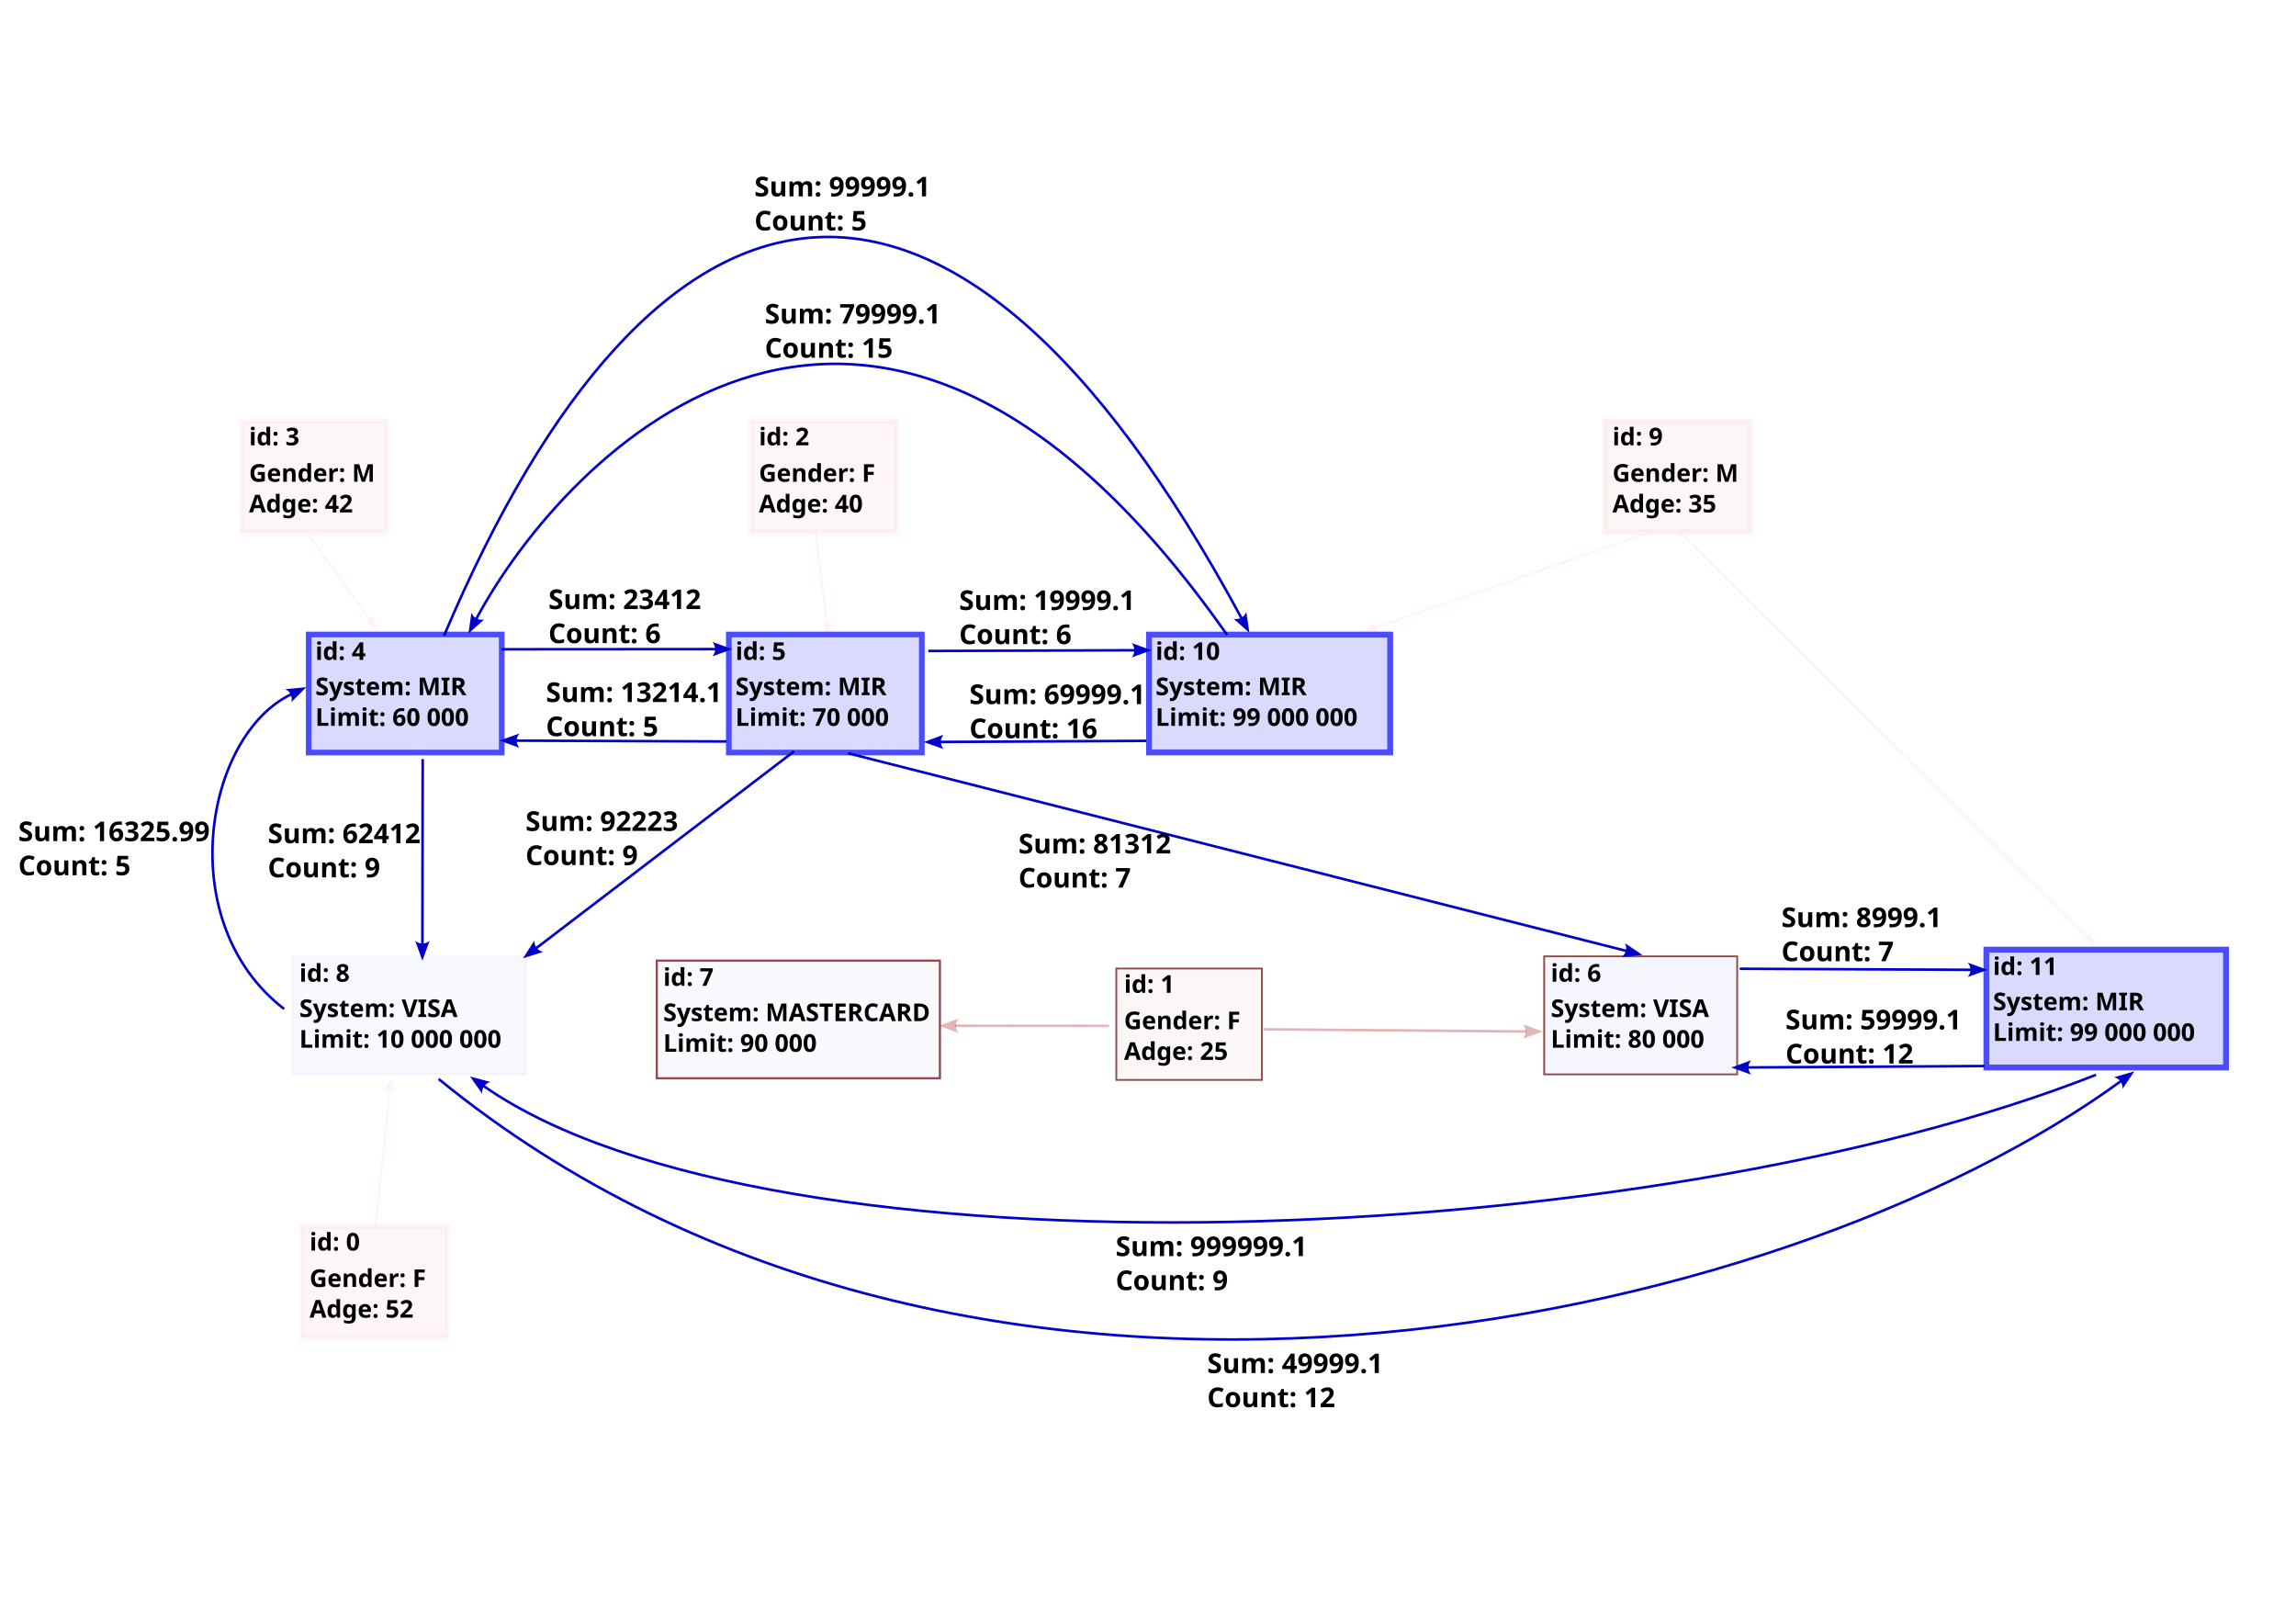
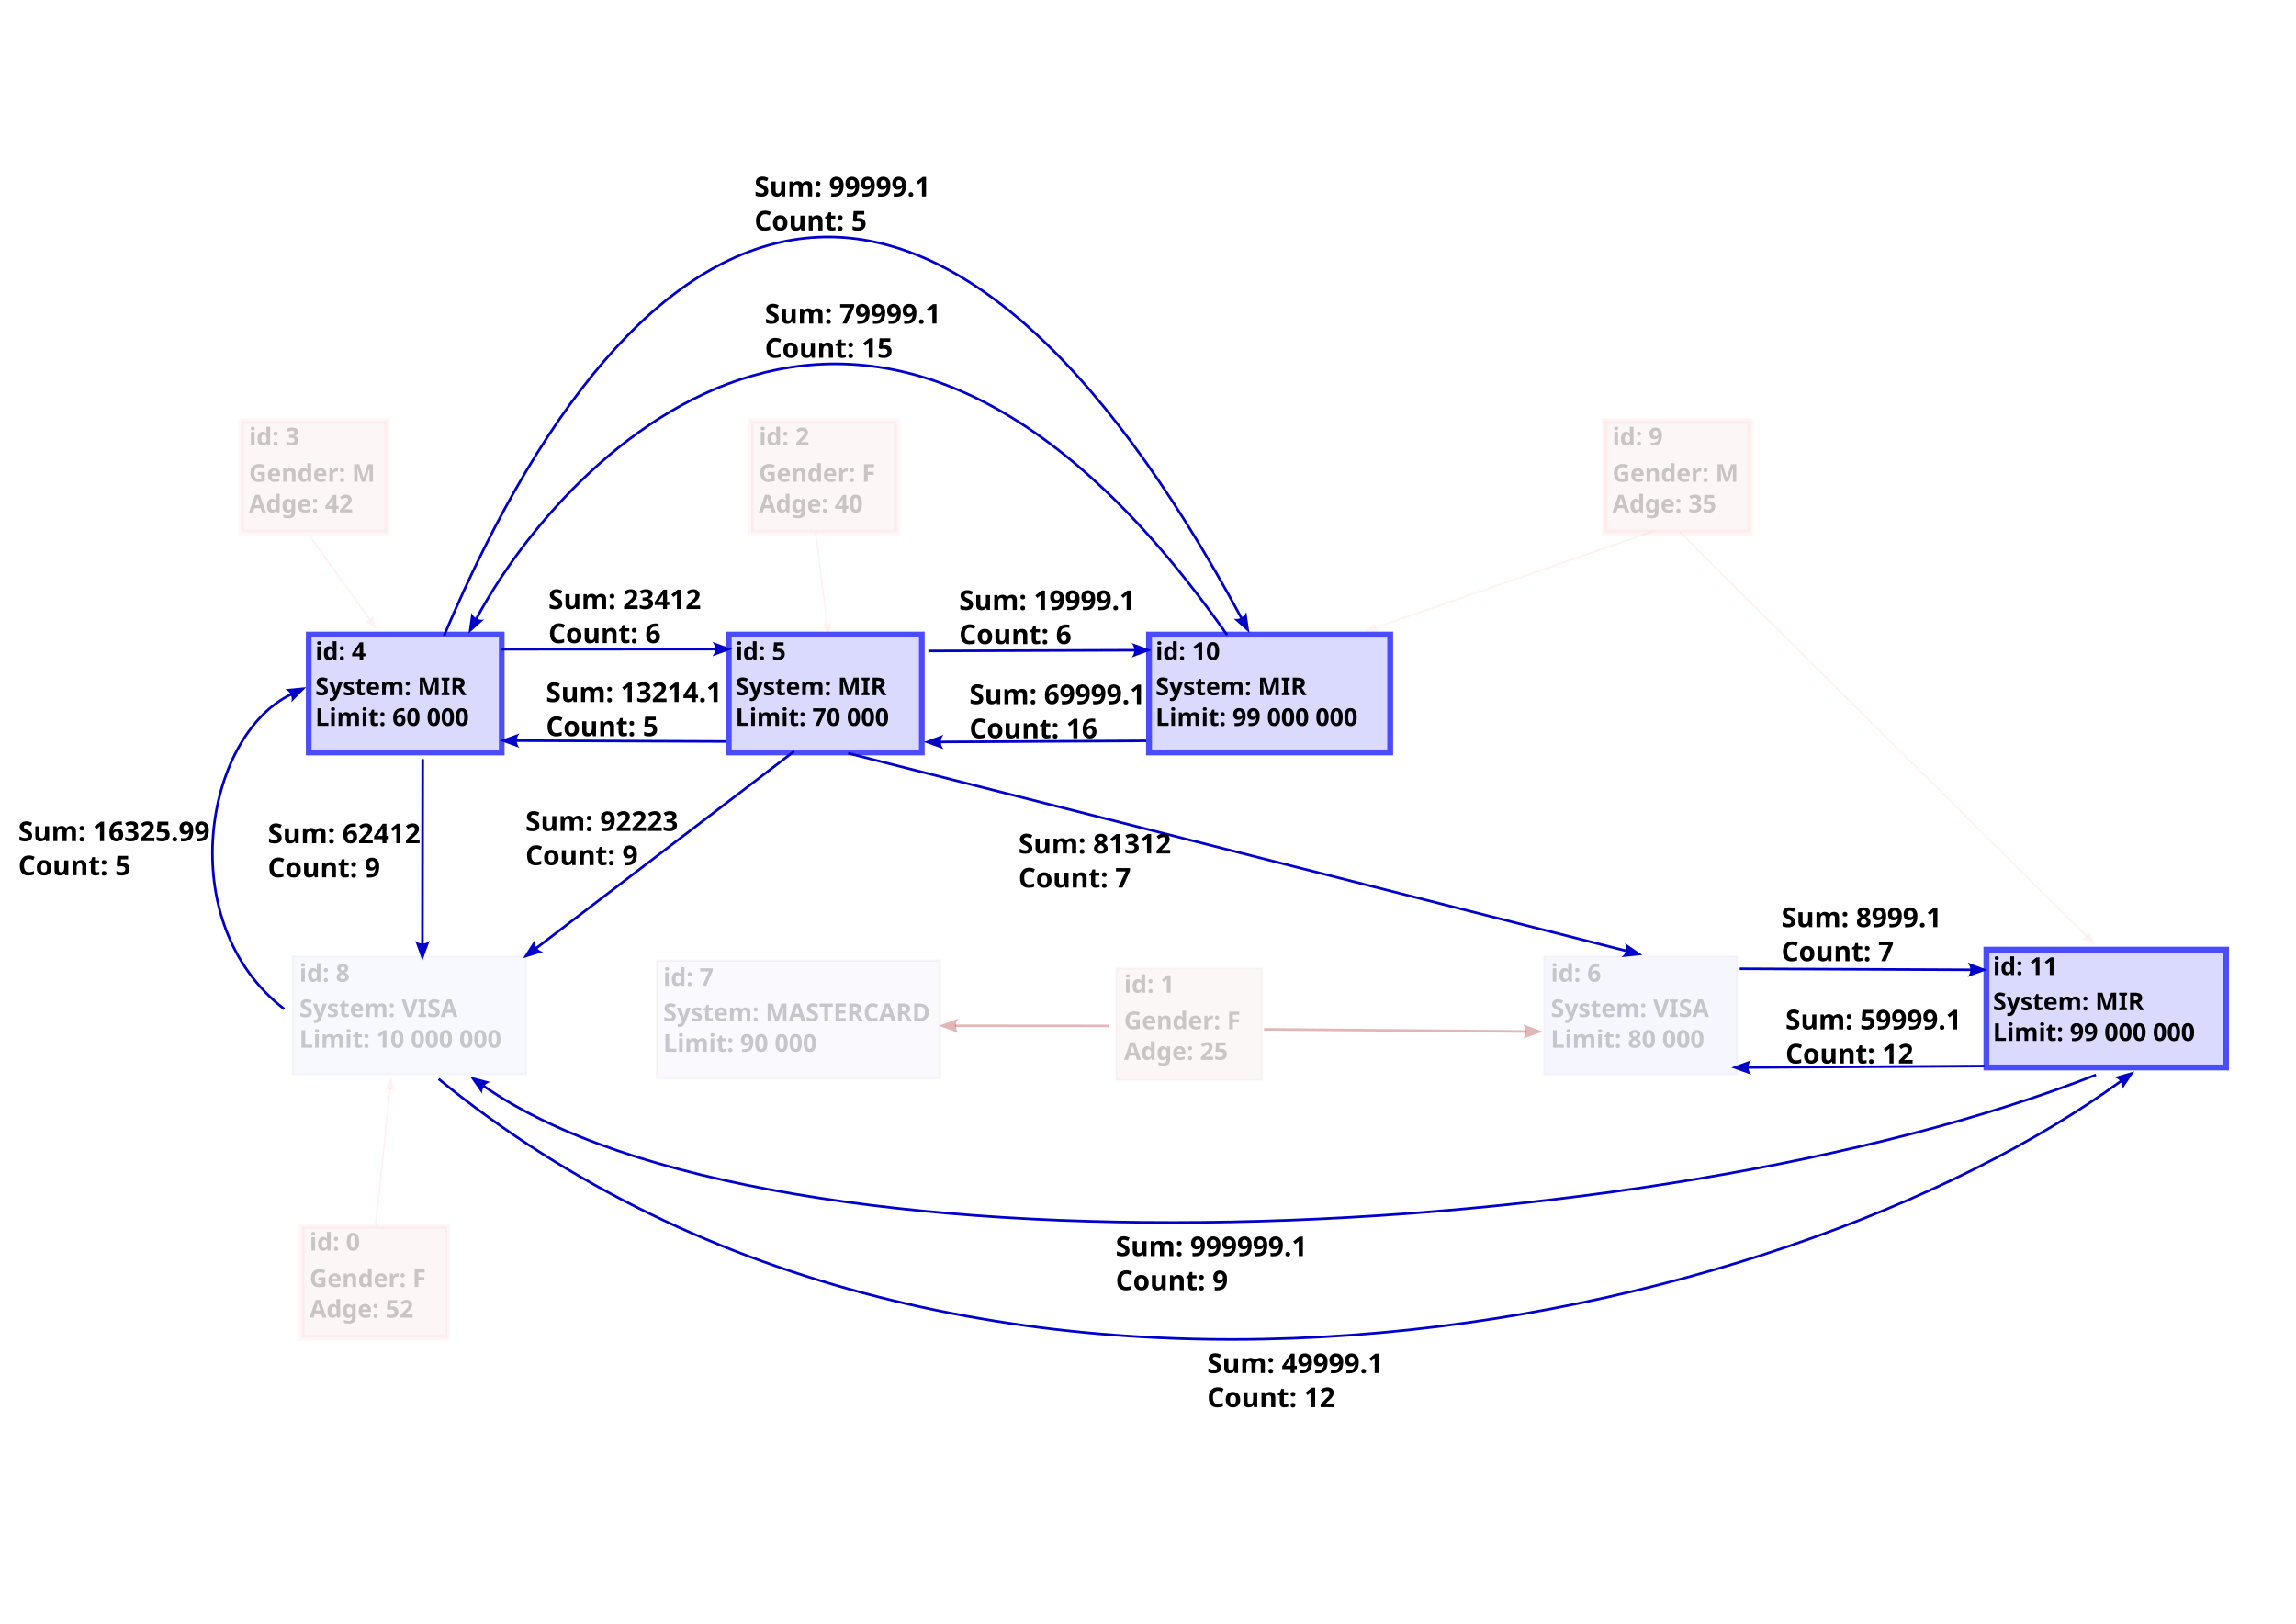
<svg xmlns="http://www.w3.org/2000/svg" width="297mm" height="210mm" viewBox="0 0 297 210" version="1.1" id="svg1">
  <defs id="defs1">
    <marker style="overflow:visible" id="ConcaveTriangle-5-82" refX="0" refY="0" orient="auto-start-reverse" markerWidth="1" markerHeight="1" viewBox="0 0 1 1" preserveAspectRatio="xMidYMid">
      <path transform="scale(0.7)" d="M -2,-4 9,0 -2,4 c 2,-2.33 2,-5.66 0,-8 z" style="fill:context-stroke;fill-rule:evenodd;stroke:none" id="path7-9-99" />
    </marker>
    <marker style="overflow:visible" id="ConcaveTriangle-5-62" refX="0" refY="0" orient="auto-start-reverse" markerWidth="1" markerHeight="1" viewBox="0 0 1 1" preserveAspectRatio="xMidYMid">
      <path transform="scale(0.7)" d="M -2,-4 9,0 -2,4 c 2,-2.33 2,-5.66 0,-8 z" style="fill:context-stroke;fill-rule:evenodd;stroke:none" id="path7-9-67" />
    </marker>
    <marker style="overflow:visible" id="ConcaveTriangle-5-3" refX="0" refY="0" orient="auto-start-reverse" markerWidth="1" markerHeight="1" viewBox="0 0 1 1" preserveAspectRatio="xMidYMid">
      <path transform="scale(0.7)" d="M -2,-4 9,0 -2,4 c 2,-2.33 2,-5.66 0,-8 z" style="fill:context-stroke;fill-rule:evenodd;stroke:none" id="path7-9-91" />
    </marker>
    <marker style="overflow:visible" id="ConcaveTriangle-5-81" refX="0" refY="0" orient="auto-start-reverse" markerWidth="1" markerHeight="1" viewBox="0 0 1 1" preserveAspectRatio="xMidYMid">
      <path transform="scale(0.7)" d="M -2,-4 9,0 -2,4 c 2,-2.33 2,-5.66 0,-8 z" style="fill:context-stroke;fill-rule:evenodd;stroke:none" id="path7-9-31" />
    </marker>
    <marker style="overflow:visible" id="ConcaveTriangle-5-7" refX="0" refY="0" orient="auto-start-reverse" markerWidth="1" markerHeight="1" viewBox="0 0 1 1" preserveAspectRatio="xMidYMid">
      <path transform="scale(0.7)" d="M -2,-4 9,0 -2,4 c 2,-2.33 2,-5.66 0,-8 z" style="fill:context-stroke;fill-rule:evenodd;stroke:none" id="path7-9-24" />
    </marker>
    <marker style="overflow:visible" id="ConcaveTriangle-5-6" refX="0" refY="0" orient="auto-start-reverse" markerWidth="1" markerHeight="1" viewBox="0 0 1 1" preserveAspectRatio="xMidYMid">
      <path transform="scale(0.7)" d="M -2,-4 9,0 -2,4 c 2,-2.33 2,-5.66 0,-8 z" style="fill:context-stroke;fill-rule:evenodd;stroke:none" id="path7-9-2" />
    </marker>
    <marker style="overflow:visible" id="ConcaveTriangle-5-51" refX="0" refY="0" orient="auto-start-reverse" markerWidth="1" markerHeight="1" viewBox="0 0 1 1" preserveAspectRatio="xMidYMid">
      <path transform="scale(0.7)" d="M -2,-4 9,0 -2,4 c 2,-2.33 2,-5.66 0,-8 z" style="fill:context-stroke;fill-rule:evenodd;stroke:none" id="path7-9-1" />
    </marker>
    <marker style="overflow:visible" id="ConcaveTriangle-5-47" refX="0" refY="0" orient="auto-start-reverse" markerWidth="1" markerHeight="1" viewBox="0 0 1 1" preserveAspectRatio="xMidYMid">
      <path transform="scale(0.7)" d="M -2,-4 9,0 -2,4 c 2,-2.33 2,-5.66 0,-8 z" style="fill:context-stroke;fill-rule:evenodd;stroke:none" id="path7-9-7" />
    </marker>
    <marker style="overflow:visible" id="ConcaveTriangle-5-5" refX="0" refY="0" orient="auto-start-reverse" markerWidth="1" markerHeight="1" viewBox="0 0 1 1" preserveAspectRatio="xMidYMid">
      <path transform="scale(0.7)" d="M -2,-4 9,0 -2,4 c 2,-2.33 2,-5.66 0,-8 z" style="fill:context-stroke;fill-rule:evenodd;stroke:none" id="path7-9-9" />
    </marker>
    <marker style="overflow:visible" id="ConcaveTriangle-5-0" refX="0" refY="0" orient="auto-start-reverse" markerWidth="1" markerHeight="1" viewBox="0 0 1 1" preserveAspectRatio="xMidYMid">
      <path transform="scale(0.7)" d="M -2,-4 9,0 -2,4 c 2,-2.33 2,-5.66 0,-8 z" style="fill:context-stroke;fill-rule:evenodd;stroke:none" id="path7-9-30" />
    </marker>
    <marker style="overflow:visible" id="ConcaveTriangle-5-88" refX="0" refY="0" orient="auto-start-reverse" markerWidth="1" markerHeight="1" viewBox="0 0 1 1" preserveAspectRatio="xMidYMid">
      <path transform="scale(0.7)" d="M -2,-4 9,0 -2,4 c 2,-2.33 2,-5.66 0,-8 z" style="fill:context-stroke;fill-rule:evenodd;stroke:none" id="path7-9-89" />
    </marker>
    <marker style="overflow:visible" id="ConcaveTriangle-5-4" refX="0" refY="0" orient="auto-start-reverse" markerWidth="1" markerHeight="1" viewBox="0 0 1 1" preserveAspectRatio="xMidYMid">
      <path transform="scale(0.7)" d="M -2,-4 9,0 -2,4 c 2,-2.33 2,-5.66 0,-8 z" style="fill:context-stroke;fill-rule:evenodd;stroke:none" id="path7-9-3" />
    </marker>
    <marker style="overflow:visible" id="ConcaveTriangle-5-8" refX="0" refY="0" orient="auto-start-reverse" markerWidth="1" markerHeight="1" viewBox="0 0 1 1" preserveAspectRatio="xMidYMid">
      <path transform="scale(0.7)" d="M -2,-4 9,0 -2,4 c 2,-2.33 2,-5.66 0,-8 z" style="fill:context-stroke;fill-rule:evenodd;stroke:none" id="path7-9-8" />
    </marker>
    <marker style="overflow:visible" id="ConcaveTriangle-5" refX="0" refY="0" orient="auto-start-reverse" markerWidth="1" markerHeight="1" viewBox="0 0 1 1" preserveAspectRatio="xMidYMid">
      <path transform="scale(0.7)" d="M -2,-4 9,0 -2,4 c 2,-2.33 2,-5.66 0,-8 z" style="fill:context-stroke;fill-rule:evenodd;stroke:none" id="path7-9" />
    </marker>
    <marker style="overflow:visible" id="ConcaveTriangle-57" refX="0" refY="0" orient="auto-start-reverse" markerWidth="1" markerHeight="1" viewBox="0 0 1 1" preserveAspectRatio="xMidYMid">
      <path transform="scale(0.7)" d="M -2,-4 9,0 -2,4 c 2,-2.33 2,-5.66 0,-8 z" style="fill:context-stroke;fill-rule:evenodd;stroke:none" id="path7-41" />
    </marker>
    <marker style="overflow:visible" id="ConcaveTriangle-4" refX="0" refY="0" orient="auto-start-reverse" markerWidth="1" markerHeight="1" viewBox="0 0 1 1" preserveAspectRatio="xMidYMid">
      <path transform="scale(0.7)" d="M -2,-4 9,0 -2,4 c 2,-2.33 2,-5.66 0,-8 z" style="fill:context-stroke;fill-rule:evenodd;stroke:none" id="path7-4" />
    </marker>
    <marker style="overflow:visible" id="ConcaveTriangle-8-5" refX="0" refY="0" orient="auto-start-reverse" markerWidth="1" markerHeight="1" viewBox="0 0 1 1" preserveAspectRatio="xMidYMid">
      <path transform="scale(0.7)" d="M -2,-4 9,0 -2,4 c 2,-2.33 2,-5.66 0,-8 z" style="fill:context-stroke;fill-rule:evenodd;stroke:none" id="path7-5-6" />
    </marker>
    <marker style="overflow:visible" id="ConcaveTriangle-8" refX="0" refY="0" orient="auto-start-reverse" markerWidth="1" markerHeight="1" viewBox="0 0 1 1" preserveAspectRatio="xMidYMid">
      <path transform="scale(0.7)" d="M -2,-4 9,0 -2,4 c 2,-2.33 2,-5.66 0,-8 z" style="fill:context-stroke;fill-rule:evenodd;stroke:none" id="path7-5" />
    </marker>
    <marker style="overflow:visible" id="ConcaveTriangle-1" refX="0" refY="0" orient="auto-start-reverse" markerWidth="1" markerHeight="1" viewBox="0 0 1 1" preserveAspectRatio="xMidYMid">
      <path transform="scale(0.7)" d="M -2,-4 9,0 -2,4 c 2,-2.33 2,-5.66 0,-8 z" style="fill:context-stroke;fill-rule:evenodd;stroke:none" id="path7-2" />
    </marker>
    <marker style="overflow:visible" id="ConcaveTriangle" refX="0" refY="0" orient="auto-start-reverse" markerWidth="1" markerHeight="1" viewBox="0 0 1 1" preserveAspectRatio="xMidYMid">
      <path transform="scale(0.7)" d="M -2,-4 9,0 -2,4 c 2,-2.33 2,-5.66 0,-8 z" style="fill:context-stroke;fill-rule:evenodd;stroke:none" id="path7" />
    </marker>
  </defs>
  <g id="layer1">
    <rect style="opacity:0.7;fill:#a10000;fill-opacity:0.051;stroke:#ff0000;stroke-width:0.733;stroke-miterlimit:1.45;stroke-dasharray:none;stroke-opacity:0.047" id="rect1" width="18.832" height="14.41" x="31.211" y="54.458" />
-     <text xml:space="preserve" style="font-weight:bold;font-size:3.175px;line-height:1.25;font-family:'Virgil 3 YOFF';-inkscape-font-specification:'Virgil 3 YOFF, Bold';font-variant-ligatures:none;letter-spacing:0px;word-spacing:0px;stroke-width:0.132" x="32.209" y="57.597" id="text1">
-       <tspan id="tspan1" style="stroke-width:0.132" x="32.209" y="57.597">id: 3</tspan>
-     </text>
-     <text xml:space="preserve" style="font-weight:bold;font-size:3.175px;line-height:1.25;font-family:'Virgil 3 YOFF';-inkscape-font-specification:'Virgil 3 YOFF, Bold';font-variant-ligatures:none;letter-spacing:0px;word-spacing:0px;stroke-width:0.132" x="32.209" y="62.305" id="text2">
-       <tspan id="tspan2" style="stroke-width:0.132" x="32.209" y="62.305">Gender: M</tspan>
-       <tspan style="stroke-width:0.132" x="32.209" y="66.274" id="tspan3">Adge: 42</tspan>
+     <text xml:space="preserve" style="font-weight:bold;font-size:3.175px;line-height:1.25;font-family:'Virgil 3 YOFF';-inkscape-font-specification:'Virgil 3 YOFF, Bold';font-variant-ligatures:none;letter-spacing:0px;word-spacing:0px;stroke-width:0.132;fill:#000000;fill-opacity:0.2" x="32.209" y="57.597" id="text1">
+       <tspan id="tspan1" style="stroke-width:0.132;fill:#000000;fill-opacity:0.2" x="32.209" y="57.597">id: 3</tspan>
+     </text>
+     <text xml:space="preserve" style="font-weight:bold;font-size:3.175px;line-height:1.25;font-family:'Virgil 3 YOFF';-inkscape-font-specification:'Virgil 3 YOFF, Bold';font-variant-ligatures:none;letter-spacing:0px;word-spacing:0px;stroke-width:0.132;fill:#000000;fill-opacity:0.2" x="32.209" y="62.305" id="text2">
+       <tspan id="tspan2" style="stroke-width:0.132;fill:#000000;fill-opacity:0.2" x="32.209" y="62.305">Gender: M</tspan>
+       <tspan style="stroke-width:0.132;fill:#000000;fill-opacity:0.2" x="32.209" y="66.274" id="tspan3">Adge: 42</tspan>
    </text>
    <path style="fill:none;stroke:#9b0000;stroke-width:0.333;stroke-linecap:butt;stroke-linejoin:miter;stroke-dasharray:none;stroke-opacity:0.285;marker-end:url(#ConcaveTriangle-5)" d="m 143.454,132.683 -19.92,-0.017" id="path6-1" />
-     <rect style="opacity:0.7;fill:#a10000;fill-opacity:0.048;stroke:#5f0000;stroke-width:0.233;stroke-miterlimit:1.45" id="rect1-5" width="18.832" height="14.41" x="144.401" y="125.262" />
-     <text xml:space="preserve" style="font-weight:bold;font-size:3.175px;line-height:1.25;font-family:'Virgil 3 YOFF';-inkscape-font-specification:'Virgil 3 YOFF, Bold';font-variant-ligatures:none;letter-spacing:0px;word-spacing:0px;stroke-width:0.132" x="145.4" y="128.401" id="text1-6">
-       <tspan id="tspan1-2" style="stroke-width:0.132" x="145.4" y="128.401">id: 1</tspan>
-     </text>
-     <text xml:space="preserve" style="font-weight:bold;font-size:3.175px;line-height:1.25;font-family:'Virgil 3 YOFF';-inkscape-font-specification:'Virgil 3 YOFF, Bold';font-variant-ligatures:none;letter-spacing:0px;word-spacing:0px;stroke-width:0.132" x="145.4" y="133.109" id="text2-9">
-       <tspan id="tspan2-1" style="stroke-width:0.132" x="145.4" y="133.109">Gender: F</tspan>
-       <tspan style="stroke-width:0.132" x="145.4" y="137.078" id="tspan3-2">Adge: 25</tspan>
+     <rect style="opacity:0.7;fill:#a10000;fill-opacity:0.048;stroke:#5f0000;stroke-width:0.233;stroke-miterlimit:1.45;stroke-opacity:0.05" id="rect1-5" width="18.832" height="14.41" x="144.401" y="125.262" />
+     <text xml:space="preserve" style="font-weight:bold;font-size:3.175px;line-height:1.25;font-family:'Virgil 3 YOFF';-inkscape-font-specification:'Virgil 3 YOFF, Bold';font-variant-ligatures:none;letter-spacing:0px;word-spacing:0px;stroke-width:0.132;fill:#000000;fill-opacity:0.2" x="145.4" y="128.401" id="text1-6">
+       <tspan id="tspan1-2" style="stroke-width:0.132;fill:#000000;fill-opacity:0.2" x="145.4" y="128.401">id: 1</tspan>
+     </text>
+     <text xml:space="preserve" style="font-weight:bold;font-size:3.175px;line-height:1.25;font-family:'Virgil 3 YOFF';-inkscape-font-specification:'Virgil 3 YOFF, Bold';font-variant-ligatures:none;letter-spacing:0px;word-spacing:0px;stroke-width:0.132;fill:#000000;fill-opacity:0.2" x="145.4" y="133.109" id="text2-9">
+       <tspan id="tspan2-1" style="stroke-width:0.132;fill:#000000;fill-opacity:0.2" x="145.4" y="133.109">Gender: F</tspan>
+       <tspan style="stroke-width:0.132;fill:#000000;fill-opacity:0.2" x="145.4" y="137.078" id="tspan3-2">Adge: 25</tspan>
    </text>
    <rect style="opacity:0.7;fill:#a10000;fill-opacity:0.051;stroke:#ff0000;stroke-width:0.733;stroke-miterlimit:1.45;stroke-dasharray:none;stroke-opacity:0.047" id="rect1-0" width="18.832" height="14.41" x="97.168" y="54.458" />
-     <text xml:space="preserve" style="font-weight:bold;font-size:3.175px;line-height:1.25;font-family:'Virgil 3 YOFF';-inkscape-font-specification:'Virgil 3 YOFF, Bold';font-variant-ligatures:none;letter-spacing:0px;word-spacing:0px;stroke-width:0.132" x="98.166" y="57.597" id="text1-62">
-       <tspan id="tspan1-6" style="stroke-width:0.132" x="98.166" y="57.597">id: 2</tspan>
-     </text>
-     <text xml:space="preserve" style="font-weight:bold;font-size:3.175px;line-height:1.25;font-family:'Virgil 3 YOFF';-inkscape-font-specification:'Virgil 3 YOFF, Bold';font-variant-ligatures:none;letter-spacing:0px;word-spacing:0px;stroke-width:0.132" x="98.166" y="62.305" id="text2-1">
-       <tspan id="tspan2-8" style="stroke-width:0.132" x="98.166" y="62.305">Gender: F</tspan>
-       <tspan style="stroke-width:0.132" x="98.166" y="66.274" id="tspan3-7">Adge: 40</tspan>
+     <text xml:space="preserve" style="font-weight:bold;font-size:3.175px;line-height:1.25;font-family:'Virgil 3 YOFF';-inkscape-font-specification:'Virgil 3 YOFF, Bold';font-variant-ligatures:none;letter-spacing:0px;word-spacing:0px;stroke-width:0.132;fill:#000000;fill-opacity:0.2" x="98.166" y="57.597" id="text1-62">
+       <tspan id="tspan1-6" style="stroke-width:0.132;fill:#000000;fill-opacity:0.2" x="98.166" y="57.597">id: 2</tspan>
+     </text>
+     <text xml:space="preserve" style="font-weight:bold;font-size:3.175px;line-height:1.25;font-family:'Virgil 3 YOFF';-inkscape-font-specification:'Virgil 3 YOFF, Bold';font-variant-ligatures:none;letter-spacing:0px;word-spacing:0px;stroke-width:0.132;fill:#000000;fill-opacity:0.2" x="98.166" y="62.305" id="text2-1">
+       <tspan id="tspan2-8" style="stroke-width:0.132;fill:#000000;fill-opacity:0.2" x="98.166" y="62.305">Gender: F</tspan>
+       <tspan style="stroke-width:0.132;fill:#000000;fill-opacity:0.2" x="98.166" y="66.274" id="tspan3-7">Adge: 40</tspan>
    </text>
    <rect style="opacity:0.7;fill:#a10000;fill-opacity:0.054;stroke:#ff0000;stroke-width:0.733;stroke-miterlimit:1.45;stroke-dasharray:none;stroke-opacity:0.061" id="rect1-59" width="18.832" height="14.41" x="207.575" y="54.458" />
-     <text xml:space="preserve" style="font-weight:bold;font-size:3.175px;line-height:1.25;font-family:'Virgil 3 YOFF';-inkscape-font-specification:'Virgil 3 YOFF, Bold';font-variant-ligatures:none;letter-spacing:0px;word-spacing:0px;stroke-width:0.132" x="208.574" y="57.597" id="text1-2">
-       <tspan id="tspan1-28" style="stroke-width:0.132" x="208.574" y="57.597">id: 9</tspan>
-     </text>
-     <text xml:space="preserve" style="font-weight:bold;font-size:3.175px;line-height:1.25;font-family:'Virgil 3 YOFF';-inkscape-font-specification:'Virgil 3 YOFF, Bold';font-variant-ligatures:none;letter-spacing:0px;word-spacing:0px;stroke-width:0.132" x="208.574" y="62.305" id="text2-97">
-       <tspan id="tspan2-3" style="stroke-width:0.132" x="208.574" y="62.305">Gender: M</tspan>
-       <tspan style="stroke-width:0.132" x="208.574" y="66.274" id="tspan3-6">Adge: 35</tspan>
+     <text xml:space="preserve" style="font-weight:bold;font-size:3.175px;line-height:1.25;font-family:'Virgil 3 YOFF';-inkscape-font-specification:'Virgil 3 YOFF, Bold';font-variant-ligatures:none;letter-spacing:0px;word-spacing:0px;stroke-width:0.132;fill:#000000;fill-opacity:0.2" x="208.574" y="57.597" id="text1-2">
+       <tspan id="tspan1-28" style="stroke-width:0.132;fill:#000000;fill-opacity:0.2" x="208.574" y="57.597">id: 9</tspan>
+     </text>
+     <text xml:space="preserve" style="font-weight:bold;font-size:3.175px;line-height:1.25;font-family:'Virgil 3 YOFF';-inkscape-font-specification:'Virgil 3 YOFF, Bold';font-variant-ligatures:none;letter-spacing:0px;word-spacing:0px;stroke-width:0.132;fill:#000000;fill-opacity:0.2" x="208.574" y="62.305" id="text2-97">
+       <tspan id="tspan2-3" style="stroke-width:0.132;fill:#000000;fill-opacity:0.2" x="208.574" y="62.305">Gender: M</tspan>
+       <tspan style="stroke-width:0.132;fill:#000000;fill-opacity:0.2" x="208.574" y="66.274" id="tspan3-6">Adge: 35</tspan>
    </text>
    <rect style="opacity:0.7;fill:#a10000;fill-opacity:0.051;stroke:#ff0000;stroke-width:0.733;stroke-miterlimit:1.45;stroke-dasharray:none;stroke-opacity:0.047" id="rect1-9" width="18.832" height="14.41" x="39.041" y="158.6" />
-     <text xml:space="preserve" style="font-weight:bold;font-size:3.175px;line-height:1.25;font-family:'Virgil 3 YOFF';-inkscape-font-specification:'Virgil 3 YOFF, Bold';font-variant-ligatures:none;letter-spacing:0px;word-spacing:0px;stroke-width:0.132" x="40.039" y="161.739" id="text1-4">
-       <tspan id="tspan1-7" style="stroke-width:0.132" x="40.039" y="161.739">id: 0</tspan>
-     </text>
-     <text xml:space="preserve" style="font-weight:bold;font-size:3.175px;line-height:1.25;font-family:'Virgil 3 YOFF';-inkscape-font-specification:'Virgil 3 YOFF, Bold';font-variant-ligatures:none;letter-spacing:0px;word-spacing:0px;stroke-width:0.132" x="40.039" y="166.447" id="text2-8">
-       <tspan id="tspan2-4" style="stroke-width:0.132" x="40.039" y="166.447">Gender: F</tspan>
-       <tspan style="stroke-width:0.132" x="40.039" y="170.416" id="tspan3-5">Adge: 52</tspan>
+     <text xml:space="preserve" style="font-weight:bold;font-size:3.175px;line-height:1.25;font-family:'Virgil 3 YOFF';-inkscape-font-specification:'Virgil 3 YOFF, Bold';font-variant-ligatures:none;letter-spacing:0px;word-spacing:0px;stroke-width:0.132;fill:#000000;fill-opacity:0.2" x="40.039" y="161.739" id="text1-4">
+       <tspan id="tspan1-7" style="stroke-width:0.132;fill:#000000;fill-opacity:0.2" x="40.039" y="161.739">id: 0</tspan>
+     </text>
+     <text xml:space="preserve" style="font-weight:bold;font-size:3.175px;line-height:1.25;font-family:'Virgil 3 YOFF';-inkscape-font-specification:'Virgil 3 YOFF, Bold';font-variant-ligatures:none;letter-spacing:0px;word-spacing:0px;stroke-width:0.132;fill:#000000;fill-opacity:0.2" x="40.039" y="166.447" id="text2-8">
+       <tspan id="tspan2-4" style="stroke-width:0.132;fill:#000000;fill-opacity:0.2" x="40.039" y="166.447">Gender: F</tspan>
+       <tspan style="stroke-width:0.132;fill:#000000;fill-opacity:0.2" x="40.039" y="170.416" id="tspan3-5">Adge: 52</tspan>
    </text>
    <rect style="opacity:0.7;fill:#0500f5;fill-opacity:0.214;stroke:#0000ff;stroke-width:0.76;stroke-miterlimit:1.45;stroke-dasharray:none;stroke-opacity:1" id="rect3" width="31.195" height="15.239" x="148.633" y="82.077" />
    <text xml:space="preserve" style="font-weight:bold;font-size:3.175px;line-height:1.25;font-family:'Virgil 3 YOFF';-inkscape-font-specification:'Virgil 3 YOFF, Bold';font-variant-ligatures:none;letter-spacing:0px;word-spacing:0px;stroke-width:0.132" x="149.476" y="85.345" id="text4">
      <tspan id="tspan4" style="stroke-width:0.132" x="149.476" y="85.345">id: 10</tspan>
    </text>
    <text xml:space="preserve" style="font-weight:bold;font-size:3.175px;line-height:1.25;font-family:'Virgil 3 YOFF';-inkscape-font-specification:'Virgil 3 YOFF, Bold';font-variant-ligatures:none;letter-spacing:0px;word-spacing:0px;stroke-width:0.132" x="149.476" y="89.91" id="text5">
      <tspan id="tspan5" style="stroke-width:0.132" x="149.476" y="89.91">System: MIR</tspan>
      <tspan style="stroke-width:0.132" x="149.476" y="93.879" id="tspan6">Limit: 99 000 000</tspan>
    </text>
    <rect style="opacity:0.7;fill:#0500f5;fill-opacity:0.214;stroke:#0000ff;stroke-width:0.759;stroke-miterlimit:1.45;stroke-dasharray:none;stroke-opacity:1" id="rect3-3" width="30.994" height="15.239" x="256.952" y="122.822" />
    <text xml:space="preserve" style="font-weight:bold;font-size:3.175px;line-height:1.25;font-family:'Virgil 3 YOFF';-inkscape-font-specification:'Virgil 3 YOFF, Bold';font-variant-ligatures:none;letter-spacing:0px;word-spacing:0px;stroke-width:0.132" x="257.795" y="126.091" id="text4-7">
      <tspan id="tspan4-4" style="stroke-width:0.132" x="257.795" y="126.091">id: 11</tspan>
    </text>
    <text xml:space="preserve" style="font-weight:bold;font-size:3.175px;line-height:1.25;font-family:'Virgil 3 YOFF';-inkscape-font-specification:'Virgil 3 YOFF, Bold';font-variant-ligatures:none;letter-spacing:0px;word-spacing:0px;stroke-width:0.132" x="257.795" y="130.656" id="text5-5">
      <tspan id="tspan5-2" style="stroke-width:0.132" x="257.795" y="130.656">System: MIR</tspan>
      <tspan style="stroke-width:0.132" x="257.795" y="134.625" id="tspan6-5">Limit: 99 000 000</tspan>
    </text>
    <rect style="opacity:0.7;fill:#0500f5;fill-opacity:0.214;stroke:#0000ff;stroke-width:0.733;stroke-miterlimit:1.45;stroke-dasharray:none;stroke-opacity:1" id="rect3-0" width="24.967" height="15.266" x="94.276" y="82.063" />
    <text xml:space="preserve" style="font-weight:bold;font-size:3.175px;line-height:1.25;font-family:'Virgil 3 YOFF';-inkscape-font-specification:'Virgil 3 YOFF, Bold';font-variant-ligatures:none;letter-spacing:0px;word-spacing:0px;stroke-width:0.132" x="95.132" y="85.345" id="text4-78">
      <tspan id="tspan4-6" style="stroke-width:0.132" x="95.132" y="85.345">id: 5</tspan>
    </text>
    <text xml:space="preserve" style="font-weight:bold;font-size:3.175px;line-height:1.25;font-family:'Virgil 3 YOFF';-inkscape-font-specification:'Virgil 3 YOFF, Bold';font-variant-ligatures:none;letter-spacing:0px;word-spacing:0px;stroke-width:0.132" x="95.132" y="89.91" id="text5-8">
      <tspan id="tspan5-8" style="stroke-width:0.132" x="95.132" y="89.91">System: MIR</tspan>
      <tspan style="stroke-width:0.132" x="95.132" y="93.879" id="tspan6-4">Limit: 70 000</tspan>
    </text>
-     <rect style="opacity:0.7;fill:#0500f5;fill-opacity:0.051;stroke:#5f0000;stroke-width:0.233;stroke-miterlimit:1.45" id="rect3-06" width="24.967" height="15.266" x="199.746" y="123.686" />
-     <text xml:space="preserve" style="font-weight:bold;font-size:3.175px;line-height:1.25;font-family:'Virgil 3 YOFF';-inkscape-font-specification:'Virgil 3 YOFF, Bold';font-variant-ligatures:none;letter-spacing:0px;word-spacing:0px;stroke-width:0.132" x="200.602" y="126.967" id="text4-8">
-       <tspan id="tspan4-9" style="stroke-width:0.132" x="200.602" y="126.967">id: 6</tspan>
-     </text>
-     <text xml:space="preserve" style="font-weight:bold;font-size:3.175px;line-height:1.25;font-family:'Virgil 3 YOFF';-inkscape-font-specification:'Virgil 3 YOFF, Bold';font-variant-ligatures:none;letter-spacing:0px;word-spacing:0px;stroke-width:0.132" x="200.602" y="131.533" id="text5-2">
-       <tspan id="tspan5-6" style="stroke-width:0.132" x="200.602" y="131.533">System: VISA</tspan>
-       <tspan style="stroke-width:0.132" x="200.602" y="135.502" id="tspan6-6">Limit: 80 000</tspan>
-     </text>
-     <rect style="opacity:0.7;fill:#0500f5;fill-opacity:0.032;stroke:#5f0000;stroke-width:0.281;stroke-miterlimit:1.45" id="rect3-8" width="36.621" height="15.217" x="84.961" y="124.24" />
-     <text xml:space="preserve" style="font-weight:bold;font-size:3.175px;line-height:1.25;font-family:'Virgil 3 YOFF';-inkscape-font-specification:'Virgil 3 YOFF, Bold';font-variant-ligatures:none;letter-spacing:0px;word-spacing:0px;stroke-width:0.132" x="85.793" y="127.497" id="text4-71">
-       <tspan id="tspan4-7" style="stroke-width:0.132" x="85.793" y="127.497">id: 7</tspan>
-     </text>
-     <text xml:space="preserve" style="font-weight:bold;font-size:3.175px;line-height:1.25;font-family:'Virgil 3 YOFF';-inkscape-font-specification:'Virgil 3 YOFF, Bold';font-variant-ligatures:none;letter-spacing:0px;word-spacing:0px;stroke-width:0.132" x="85.793" y="132.062" id="text5-27">
-       <tspan id="tspan5-22" style="stroke-width:0.132" x="85.793" y="132.062">System: MASTERCARD</tspan>
-       <tspan style="stroke-width:0.132" x="85.793" y="136.031" id="tspan6-61">Limit: 90 000</tspan>
+     <rect style="opacity:0.7;fill:#0500f5;fill-opacity:0.051;stroke:#5f0000;stroke-width:0.233;stroke-miterlimit:1.45;stroke-opacity:0.05" id="rect3-06" width="24.967" height="15.266" x="199.746" y="123.686" />
+     <text xml:space="preserve" style="font-weight:bold;font-size:3.175px;line-height:1.25;font-family:'Virgil 3 YOFF';-inkscape-font-specification:'Virgil 3 YOFF, Bold';font-variant-ligatures:none;letter-spacing:0px;word-spacing:0px;stroke-width:0.132;fill:#000000;fill-opacity:0.2" x="200.602" y="126.967" id="text4-8">
+       <tspan id="tspan4-9" style="stroke-width:0.132;fill:#000000;fill-opacity:0.2" x="200.602" y="126.967">id: 6</tspan>
+     </text>
+     <text xml:space="preserve" style="font-weight:bold;font-size:3.175px;line-height:1.25;font-family:'Virgil 3 YOFF';-inkscape-font-specification:'Virgil 3 YOFF, Bold';font-variant-ligatures:none;letter-spacing:0px;word-spacing:0px;stroke-width:0.132;fill:#000000;fill-opacity:0.2" x="200.602" y="131.533" id="text5-2">
+       <tspan id="tspan5-6" style="stroke-width:0.132;fill:#000000;fill-opacity:0.2" x="200.602" y="131.533">System: VISA</tspan>
+       <tspan style="stroke-width:0.132;fill:#000000;fill-opacity:0.2" x="200.602" y="135.502" id="tspan6-6">Limit: 80 000</tspan>
+     </text>
+     <rect style="opacity:0.7;fill:#0500f5;fill-opacity:0.032;stroke:#5f0000;stroke-width:0.281;stroke-miterlimit:1.45;stroke-opacity:0.05" id="rect3-8" width="36.621" height="15.217" x="84.961" y="124.24" />
+     <text xml:space="preserve" style="font-weight:bold;font-size:3.175px;line-height:1.25;font-family:'Virgil 3 YOFF';-inkscape-font-specification:'Virgil 3 YOFF, Bold';font-variant-ligatures:none;letter-spacing:0px;word-spacing:0px;stroke-width:0.132;fill:#000000;fill-opacity:0.2" x="85.793" y="127.497" id="text4-71">
+       <tspan id="tspan4-7" style="stroke-width:0.132;fill:#000000;fill-opacity:0.2" x="85.793" y="127.497">id: 7</tspan>
+     </text>
+     <text xml:space="preserve" style="font-weight:bold;font-size:3.175px;line-height:1.25;font-family:'Virgil 3 YOFF';-inkscape-font-specification:'Virgil 3 YOFF, Bold';font-variant-ligatures:none;letter-spacing:0px;word-spacing:0px;stroke-width:0.132;fill:#000000;fill-opacity:0.2" x="85.793" y="132.062" id="text5-27">
+       <tspan id="tspan5-22" style="stroke-width:0.132;fill:#000000;fill-opacity:0.2" x="85.793" y="132.062">System: MASTERCARD</tspan>
+       <tspan style="stroke-width:0.132;fill:#000000;fill-opacity:0.2" x="85.793" y="136.031" id="tspan6-61">Limit: 90 000</tspan>
    </text>
    <rect style="opacity:0.7;fill:#0500f5;fill-opacity:0.041;stroke:#0000ff;stroke-width:0.249;stroke-miterlimit:1.45;stroke-dasharray:none;stroke-opacity:0.05" id="rect3-9" width="30.19" height="15.243" x="37.873" y="123.697" />
-     <text xml:space="preserve" style="font-weight:bold;font-size:3.175px;line-height:1.25;font-family:'Virgil 3 YOFF';-inkscape-font-specification:'Virgil 3 YOFF, Bold';font-variant-ligatures:none;letter-spacing:0px;word-spacing:0px;stroke-width:0.132" x="38.717" y="126.968" id="text4-0">
-       <tspan id="tspan4-91" style="stroke-width:0.132" x="38.717" y="126.968">id: 8</tspan>
-     </text>
-     <text xml:space="preserve" style="font-weight:bold;font-size:3.175px;line-height:1.25;font-family:'Virgil 3 YOFF';-inkscape-font-specification:'Virgil 3 YOFF, Bold';font-variant-ligatures:none;letter-spacing:0px;word-spacing:0px;stroke-width:0.132" x="38.717" y="131.533" id="text5-7">
-       <tspan id="tspan5-7" style="stroke-width:0.132" x="38.717" y="131.533">System: VISA</tspan>
-       <tspan style="stroke-width:0.132" x="38.717" y="135.502" id="tspan6-1">Limit: 10 000 000</tspan>
+     <text xml:space="preserve" style="font-weight:bold;font-size:3.175px;line-height:1.25;font-family:'Virgil 3 YOFF';-inkscape-font-specification:'Virgil 3 YOFF, Bold';font-variant-ligatures:none;letter-spacing:0px;word-spacing:0px;stroke-width:0.132;fill:#000000;fill-opacity:0.2" x="38.717" y="126.968" id="text4-0">
+       <tspan id="tspan4-91" style="stroke-width:0.132;fill:#000000;fill-opacity:0.2" x="38.717" y="126.968">id: 8</tspan>
+     </text>
+     <text xml:space="preserve" style="font-weight:bold;font-size:3.175px;line-height:1.25;font-family:'Virgil 3 YOFF';-inkscape-font-specification:'Virgil 3 YOFF, Bold';font-variant-ligatures:none;letter-spacing:0px;word-spacing:0px;stroke-width:0.132;fill:#000000;fill-opacity:0.2" x="38.717" y="131.533" id="text5-7">
+       <tspan id="tspan5-7" style="stroke-width:0.132;fill:#000000;fill-opacity:0.2" x="38.717" y="131.533">System: VISA</tspan>
+       <tspan style="stroke-width:0.132;fill:#000000;fill-opacity:0.2" x="38.717" y="135.502" id="tspan6-1">Limit: 10 000 000</tspan>
    </text>
    <rect style="opacity:0.7;fill:#0500f5;fill-opacity:0.214;stroke:#0000ff;stroke-width:0.733;stroke-miterlimit:1.45;stroke-dasharray:none;stroke-opacity:1" id="rect3-6" width="24.967" height="15.266" x="39.933" y="82.063" />
    <text xml:space="preserve" style="font-weight:bold;font-size:3.175px;line-height:1.25;font-family:'Virgil 3 YOFF';-inkscape-font-specification:'Virgil 3 YOFF, Bold';font-variant-ligatures:none;letter-spacing:0px;word-spacing:0px;stroke-width:0.132" x="40.789" y="85.345" id="text4-73">
      <tspan id="tspan4-65" style="stroke-width:0.132" x="40.789" y="85.345">id: 4</tspan>
    </text>
    <text xml:space="preserve" style="font-weight:bold;font-size:3.175px;line-height:1.25;font-family:'Virgil 3 YOFF';-inkscape-font-specification:'Virgil 3 YOFF, Bold';font-variant-ligatures:none;letter-spacing:0px;word-spacing:0px;stroke-width:0.132" x="40.789" y="89.91" id="text5-6">
      <tspan id="tspan5-3" style="stroke-width:0.132" x="40.789" y="89.91">System: MIR</tspan>
      <tspan style="stroke-width:0.132" x="40.789" y="93.879" id="tspan6-9">Limit: 60 000</tspan>
    </text>
    <path style="fill:none;stroke:#ff0000;stroke-width:0.233;stroke-linecap:butt;stroke-linejoin:miter;stroke-dasharray:none;stroke-opacity:0.051;marker-end:url(#ConcaveTriangle)" d="m 39.936,69.18 7.947,11.01" id="path6" />
    <path style="fill:none;stroke:#ff0000;stroke-width:0.233;stroke-linecap:butt;stroke-linejoin:miter;stroke-dasharray:none;stroke-opacity:0.051;marker-end:url(#ConcaveTriangle-1)" d="M 213.619,68.793 177.863,81.201" id="path6-9" />
    <path style="fill:none;stroke:#ff0000;stroke-width:0.233;stroke-linecap:butt;stroke-linejoin:miter;stroke-dasharray:none;stroke-opacity:0.051;marker-end:url(#ConcaveTriangle-8)" d="M 217.264,68.788 269.994,121.194" id="path6-6" />
    <path style="fill:none;stroke:#ff0000;stroke-width:0.233;stroke-linecap:butt;stroke-linejoin:miter;stroke-dasharray:none;stroke-opacity:0.051;marker-end:url(#ConcaveTriangle-8-5)" d="m 105.512,68.876 1.493,11.911" id="path6-6-5" />
    <path style="fill:none;stroke:#ff0000;stroke-width:0.233;stroke-linecap:butt;stroke-linejoin:miter;stroke-dasharray:none;stroke-opacity:0.051;marker-end:url(#ConcaveTriangle-4)" d="m 48.597,158.509 1.855,-17.691" id="path6-63" />
    <path style="fill:none;stroke:#9b0000;stroke-width:0.333;stroke-linecap:butt;stroke-linejoin:miter;stroke-dasharray:none;stroke-opacity:0.288;marker-end:url(#ConcaveTriangle-57)" d="m 163.511,133.124 33.956,0.285" id="path6-97" />
    <path style="fill:none;stroke:#0000ca;stroke-width:0.333;stroke-linecap:butt;stroke-linejoin:miter;stroke-dasharray:none;stroke-opacity:1;marker-end:url(#ConcaveTriangle-5)" d="m 54.679,98.176 -0.039,23.973" id="path8" />
    <path style="fill:none;stroke:#0000ca;stroke-width:0.333;stroke-linecap:butt;stroke-linejoin:miter;stroke-dasharray:none;stroke-opacity:1;marker-end:url(#ConcaveTriangle-5-8)" d="M 36.752,130.491 C 22.216,119.28 26.507,95.073 37.712,89.775" id="path8-8" />
    <path style="fill:none;stroke:#0000ca;stroke-width:0.333;stroke-linecap:butt;stroke-linejoin:miter;stroke-dasharray:none;stroke-opacity:1;marker-end:url(#ConcaveTriangle-5-4)" d="m 64.894,83.975 27.727,-0.02" id="path8-86" />
    <path style="fill:none;stroke:#0000ca;stroke-width:0.333;stroke-linecap:butt;stroke-linejoin:miter;stroke-dasharray:none;stroke-opacity:1;marker-end:url(#ConcaveTriangle-5-88)" d="M 93.978,95.898 66.728,95.79" id="path8-6" />
    <path style="fill:none;stroke:#0000ca;stroke-width:0.333;stroke-linecap:butt;stroke-linejoin:miter;stroke-dasharray:none;stroke-opacity:1;marker-end:url(#ConcaveTriangle-5-0)" d="m 120.086,84.193 26.763,-0.094" id="path8-5" />
    <path style="fill:none;stroke:#0000ca;stroke-width:0.333;stroke-linecap:butt;stroke-linejoin:miter;stroke-dasharray:none;stroke-opacity:1;marker-end:url(#ConcaveTriangle-5-5)" d="m 148.264,95.816 -26.679,0.143" id="path8-9" />
    <path style="fill:none;stroke:#0000ca;stroke-width:0.333;stroke-linecap:butt;stroke-linejoin:miter;stroke-dasharray:none;stroke-opacity:1;marker-end:url(#ConcaveTriangle-5-47)" d="M 102.725,97.169 69.326,122.658" id="path8-81" />
    <path style="fill:none;stroke:#0000ca;stroke-width:0.333;stroke-linecap:butt;stroke-linejoin:miter;stroke-dasharray:none;stroke-opacity:1;marker-end:url(#ConcaveTriangle-5-51)" d="m 225.042,125.294 29.958,0.135" id="path8-50" />
    <path style="fill:none;stroke:#0000ca;stroke-width:0.333;stroke-linecap:butt;stroke-linejoin:miter;stroke-dasharray:none;stroke-opacity:1;marker-end:url(#ConcaveTriangle-5-6)" d="m 256.694,137.873 -30.638,0.185" id="path8-62" />
    <path style="fill:none;stroke:#0000ca;stroke-width:0.333;stroke-linecap:butt;stroke-linejoin:miter;stroke-dasharray:none;stroke-opacity:1;marker-end:url(#ConcaveTriangle-5-7)" d="M 271.128,139.01 C 213.67,161.692 99.866,166.579 62.523,140.431" id="path8-29" />
    <path style="fill:none;stroke:#0000ca;stroke-width:0.333;stroke-linecap:butt;stroke-linejoin:miter;stroke-dasharray:none;stroke-opacity:1;marker-end:url(#ConcaveTriangle-5-81)" d="m 56.739,139.549 c 68.62,55.991 173.703,32.262 217.653,0.249" id="path8-3" />
    <path style="fill:none;stroke:#0000ca;stroke-width:0.333;stroke-linecap:butt;stroke-linejoin:miter;stroke-dasharray:none;stroke-opacity:1;marker-end:url(#ConcaveTriangle-5-3)" d="M 109.715,97.424 210.426,122.999" id="path8-93" />
    <path style="fill:none;stroke:#0000ca;stroke-width:0.333;stroke-linecap:butt;stroke-linejoin:miter;stroke-dasharray:none;stroke-opacity:1;marker-end:url(#ConcaveTriangle-5-62)" d="M 158.735,82.121 C 113.034,17.034 73.143,58.461 61.583,80.093" id="path8-98" />
    <path style="fill:none;stroke:#0000ca;stroke-width:0.333;stroke-linecap:butt;stroke-linejoin:miter;stroke-dasharray:none;stroke-opacity:1;marker-end:url(#ConcaveTriangle-5-82)" d="M 57.436,82.217 C 84.509,18.365 122.613,9.519 160.619,79.997" id="path8-27" />
    <text xml:space="preserve" style="font-weight:bold;font-size:3.528px;line-height:1.25;font-family:'Virgil 3 YOFF';-inkscape-font-specification:'Virgil 3 YOFF, Bold';font-variant-ligatures:none;letter-spacing:0px;word-spacing:0px;stroke-width:0.265" x="70.936" y="78.773" id="text11">
      <tspan id="tspan11" style="font-size:3.528px;stroke-width:0.265" x="70.936" y="78.773">Sum: 23412</tspan>
      <tspan style="font-size:3.528px;stroke-width:0.265" x="70.936" y="83.182" id="tspan12">Count: 6</tspan>
    </text>
    <text xml:space="preserve" style="font-weight:bold;font-size:3.528px;line-height:1.25;font-family:'Virgil 3 YOFF';-inkscape-font-specification:'Virgil 3 YOFF, Bold';font-variant-ligatures:none;letter-spacing:0px;word-spacing:0px;stroke-width:0.265" x="70.623" y="90.8" id="text11-9">
      <tspan id="tspan11-7" style="font-size:3.528px;stroke-width:0.265" x="70.623" y="90.8">Sum: 13214.1</tspan>
      <tspan style="font-size:3.528px;stroke-width:0.265" x="70.623" y="95.21" id="tspan12-8">Count: 5</tspan>
    </text>
    <text xml:space="preserve" style="font-weight:bold;font-size:3.528px;line-height:1.25;font-family:'Virgil 3 YOFF';-inkscape-font-specification:'Virgil 3 YOFF, Bold';font-variant-ligatures:none;letter-spacing:0px;word-spacing:0px;stroke-width:0.265" x="124.068" y="78.894" id="text11-3">
      <tspan id="tspan11-79" style="font-size:3.528px;stroke-width:0.265" x="124.068" y="78.894">Sum: 19999.1</tspan>
      <tspan style="font-size:3.528px;stroke-width:0.265" x="124.068" y="83.304" id="tspan12-3">Count: 6</tspan>
    </text>
    <text xml:space="preserve" style="font-weight:bold;font-size:3.528px;line-height:1.25;font-family:'Virgil 3 YOFF';-inkscape-font-specification:'Virgil 3 YOFF, Bold';font-variant-ligatures:none;letter-spacing:0px;word-spacing:0px;stroke-width:0.265" x="125.391" y="91.065" id="text11-1">
      <tspan id="tspan11-9" style="font-size:3.528px;stroke-width:0.265" x="125.391" y="91.065">Sum: 69999.1</tspan>
      <tspan style="font-size:3.528px;stroke-width:0.265" x="125.391" y="95.475" id="tspan12-0">Count: 16</tspan>
    </text>
    <text xml:space="preserve" style="font-weight:bold;font-size:3.528px;line-height:1.25;font-family:'Virgil 3 YOFF';-inkscape-font-specification:'Virgil 3 YOFF, Bold';font-variant-ligatures:none;letter-spacing:0px;word-spacing:0px;stroke-width:0.265" x="230.431" y="119.905" id="text11-8">
      <tspan id="tspan11-4" style="font-size:3.528px;stroke-width:0.265" x="230.431" y="119.905">Sum: 8999.1</tspan>
      <tspan style="font-size:3.528px;stroke-width:0.265" x="230.431" y="124.314" id="tspan12-37">Count: 7</tspan>
    </text>
    <text xml:space="preserve" style="font-weight:bold;font-size:3.528px;line-height:1.25;font-family:'Virgil 3 YOFF';-inkscape-font-specification:'Virgil 3 YOFF, Bold';font-variant-ligatures:none;letter-spacing:0px;word-spacing:0px;stroke-width:0.265" x="230.96" y="133.134" id="text11-97">
      <tspan id="tspan11-99" style="font-size:3.528px;stroke-width:0.265" x="230.96" y="133.134">Sum: 59999.1</tspan>
      <tspan style="font-size:3.528px;stroke-width:0.265" x="230.96" y="137.544" id="tspan12-32">Count: 12</tspan>
    </text>
    <text xml:space="preserve" style="font-weight:bold;font-size:3.528px;line-height:1.25;font-family:'Virgil 3 YOFF';-inkscape-font-specification:'Virgil 3 YOFF, Bold';font-variant-ligatures:none;letter-spacing:0px;word-spacing:0px;stroke-width:0.265" x="97.584" y="25.396" id="text11-2">
      <tspan id="tspan11-2" style="font-size:3.528px;stroke-width:0.265" x="97.584" y="25.396">Sum: 99999.1</tspan>
      <tspan style="font-size:3.528px;stroke-width:0.265" x="97.584" y="29.806" id="tspan12-02">Count: 5</tspan>
    </text>
    <text xml:space="preserve" style="font-weight:bold;font-size:3.528px;line-height:1.25;font-family:'Virgil 3 YOFF';-inkscape-font-specification:'Virgil 3 YOFF, Bold';font-variant-ligatures:none;letter-spacing:0px;word-spacing:0px;stroke-width:0.265" x="98.933" y="41.852" id="text11-7">
      <tspan id="tspan11-41" style="font-size:3.528px;stroke-width:0.265" x="98.933" y="41.852">Sum: 79999.1</tspan>
      <tspan style="font-size:3.528px;stroke-width:0.265" x="98.933" y="46.262" id="tspan12-7">Count: 15</tspan>
    </text>
    <text xml:space="preserve" style="font-weight:bold;font-size:3.528px;line-height:1.25;font-family:'Virgil 3 YOFF';-inkscape-font-specification:'Virgil 3 YOFF, Bold';font-variant-ligatures:none;letter-spacing:0px;word-spacing:0px;stroke-width:0.265" x="144.312" y="162.45" id="text11-0">
      <tspan id="tspan11-40" style="font-size:3.528px;stroke-width:0.265" x="144.312" y="162.45">Sum: 999999.1</tspan>
      <tspan style="font-size:3.528px;stroke-width:0.265" x="144.312" y="166.86" id="tspan12-85">Count: 9</tspan>
    </text>
    <text xml:space="preserve" style="font-weight:bold;font-size:3.528px;line-height:1.25;font-family:'Virgil 3 YOFF';-inkscape-font-specification:'Virgil 3 YOFF, Bold';font-variant-ligatures:none;letter-spacing:0px;word-spacing:0px;stroke-width:0.265" x="156.151" y="177.583" id="text11-19">
      <tspan id="tspan11-6" style="font-size:3.528px;stroke-width:0.265" x="156.151" y="177.583">Sum: 49999.1</tspan>
      <tspan style="font-size:3.528px;stroke-width:0.265" x="156.151" y="181.993" id="tspan12-4">Count: 12</tspan>
    </text>
    <text xml:space="preserve" style="font-weight:bold;font-size:3.528px;line-height:1.25;font-family:'Virgil 3 YOFF';-inkscape-font-specification:'Virgil 3 YOFF, Bold';font-variant-ligatures:none;letter-spacing:0px;word-spacing:0px;stroke-width:0.265" x="67.977" y="107.469" id="text11-7-4">
      <tspan id="tspan11-41-6" style="font-size:3.528px;stroke-width:0.265" x="67.977" y="107.469">Sum: 92223</tspan>
      <tspan style="font-size:3.528px;stroke-width:0.265" x="67.977" y="111.879" id="tspan12-7-3">Count: 9</tspan>
    </text>
    <text xml:space="preserve" style="font-weight:bold;font-size:3.528px;line-height:1.25;font-family:'Virgil 3 YOFF';-inkscape-font-specification:'Virgil 3 YOFF, Bold';font-variant-ligatures:none;letter-spacing:0px;word-spacing:0px;stroke-width:0.265" x="131.741" y="110.38" id="text11-7-5">
      <tspan id="tspan11-41-3" style="font-size:3.528px;stroke-width:0.265" x="131.741" y="110.38">Sum: 81312</tspan>
      <tspan style="font-size:3.528px;stroke-width:0.265" x="131.741" y="114.789" id="tspan12-7-9">Count: 7</tspan>
    </text>
    <text xml:space="preserve" style="font-weight:bold;font-size:3.528px;line-height:1.25;font-family:'Virgil 3 YOFF';-inkscape-font-specification:'Virgil 3 YOFF, Bold';font-variant-ligatures:none;letter-spacing:0px;word-spacing:0px;stroke-width:0.265" x="2.36" y="108.792" id="text11-7-1">
      <tspan id="tspan11-41-5" style="font-size:3.528px;stroke-width:0.265" x="2.36" y="108.792">Sum: 16325.99</tspan>
      <tspan style="font-size:3.528px;stroke-width:0.265" x="2.36" y="113.202" id="tspan12-7-5">Count: 5</tspan>
    </text>
    <text xml:space="preserve" style="font-weight:bold;font-size:3.528px;line-height:1.25;font-family:'Virgil 3 YOFF';-inkscape-font-specification:'Virgil 3 YOFF, Bold';font-variant-ligatures:none;letter-spacing:0px;word-spacing:0px;stroke-width:0.265" x="34.639" y="109.057" id="text11-7-6">
      <tspan id="tspan11-41-36" style="font-size:3.528px;stroke-width:0.265" x="34.639" y="109.057">Sum: 62412</tspan>
      <tspan style="font-size:3.528px;stroke-width:0.265" x="34.639" y="113.467" id="tspan12-7-33">Count: 9</tspan>
    </text>
    <text xml:space="preserve" style="font-weight:bold;font-size:6.35px;line-height:1.25;font-family:'Virgil 3 YOFF';-inkscape-font-specification:'Virgil 3 YOFF, Bold';font-variant-ligatures:none;letter-spacing:0px;word-spacing:0px;stroke-width:0.265" x="167.251" y="153.678" id="text13">
      <tspan id="tspan13" style="stroke-width:0.265" x="167.251" y="153.678" />
    </text>
  </g>
</svg>
